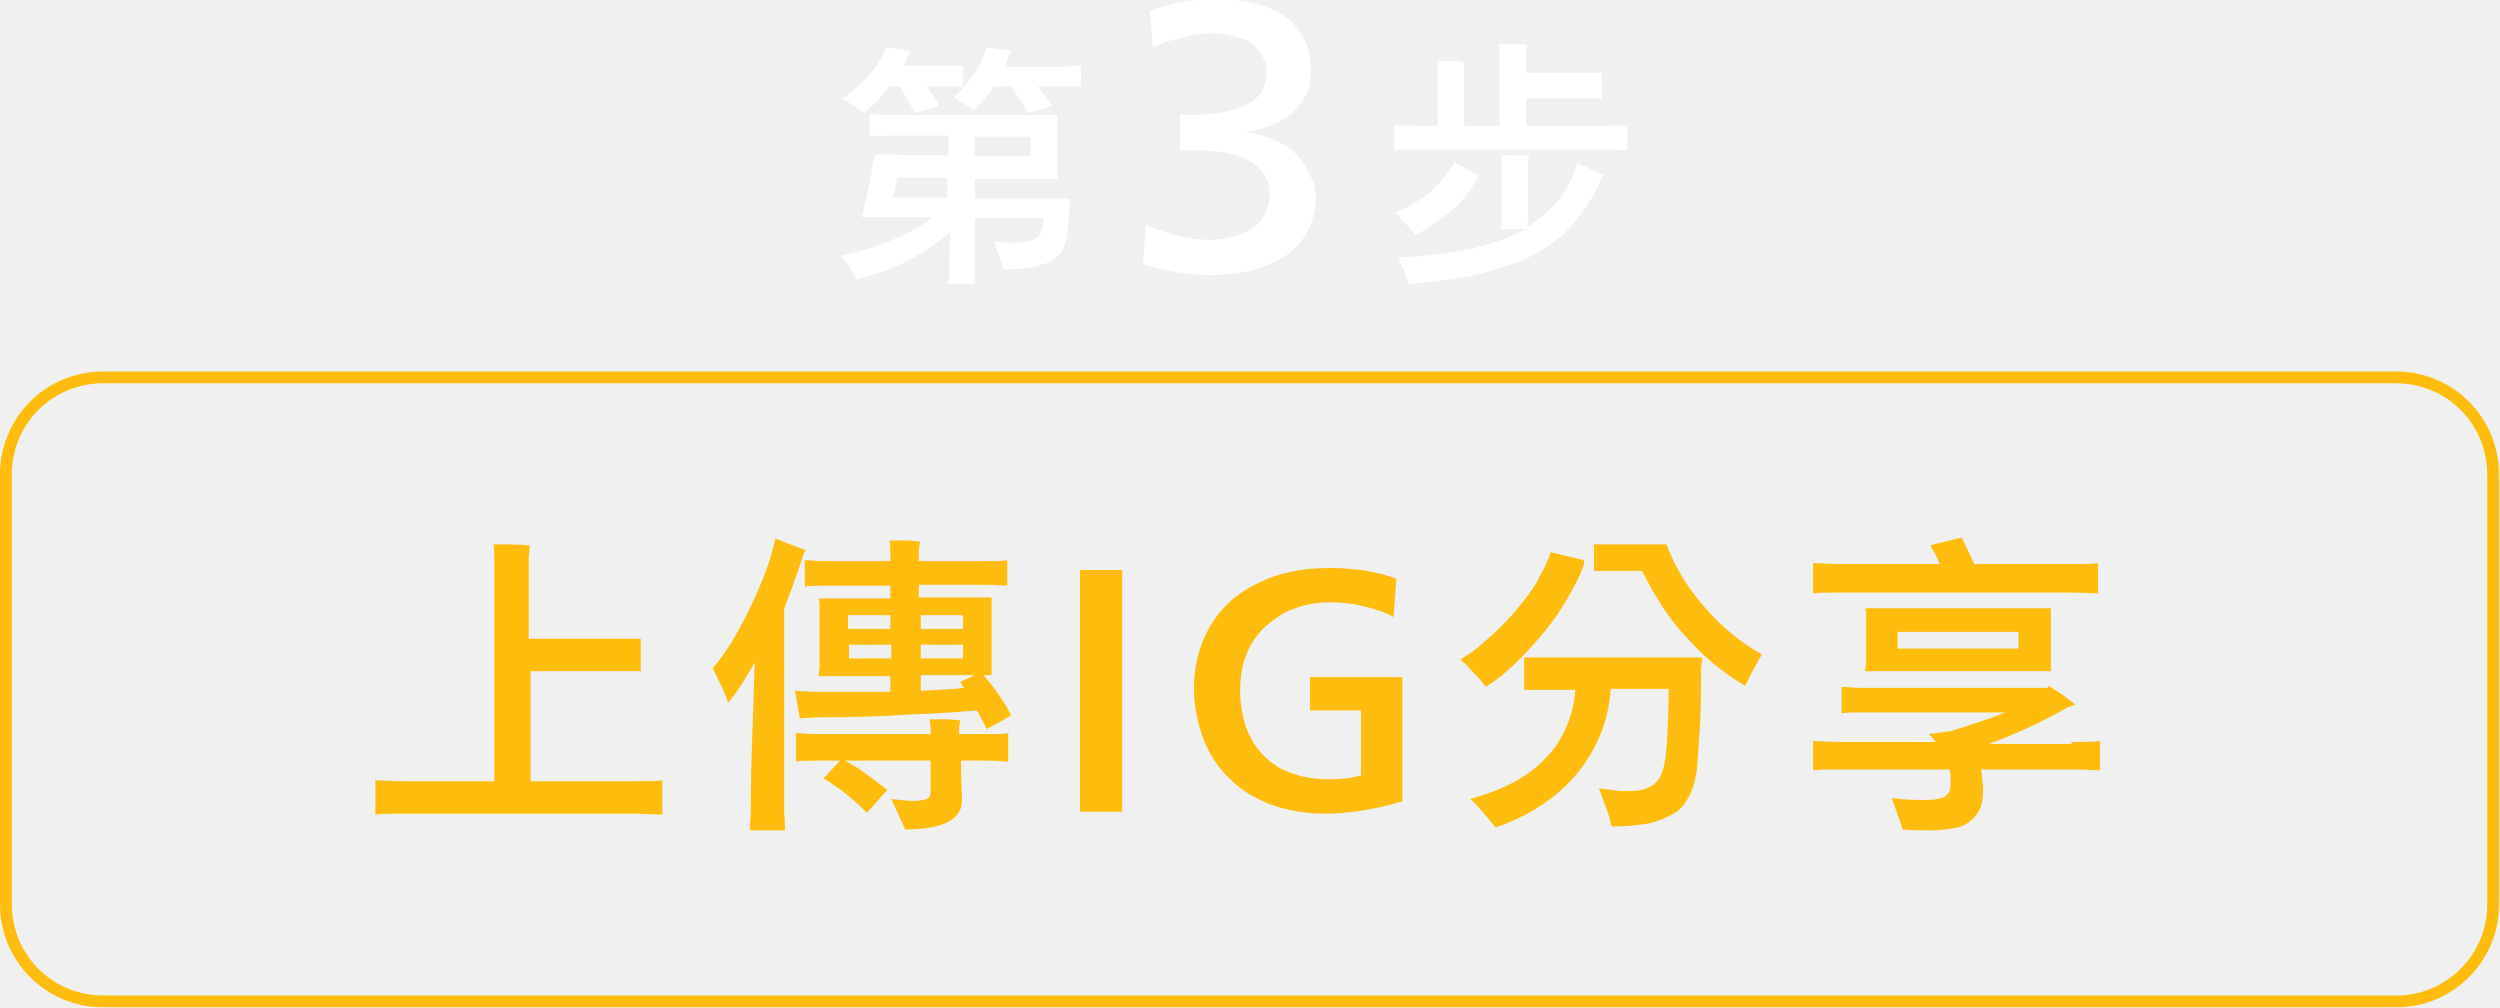
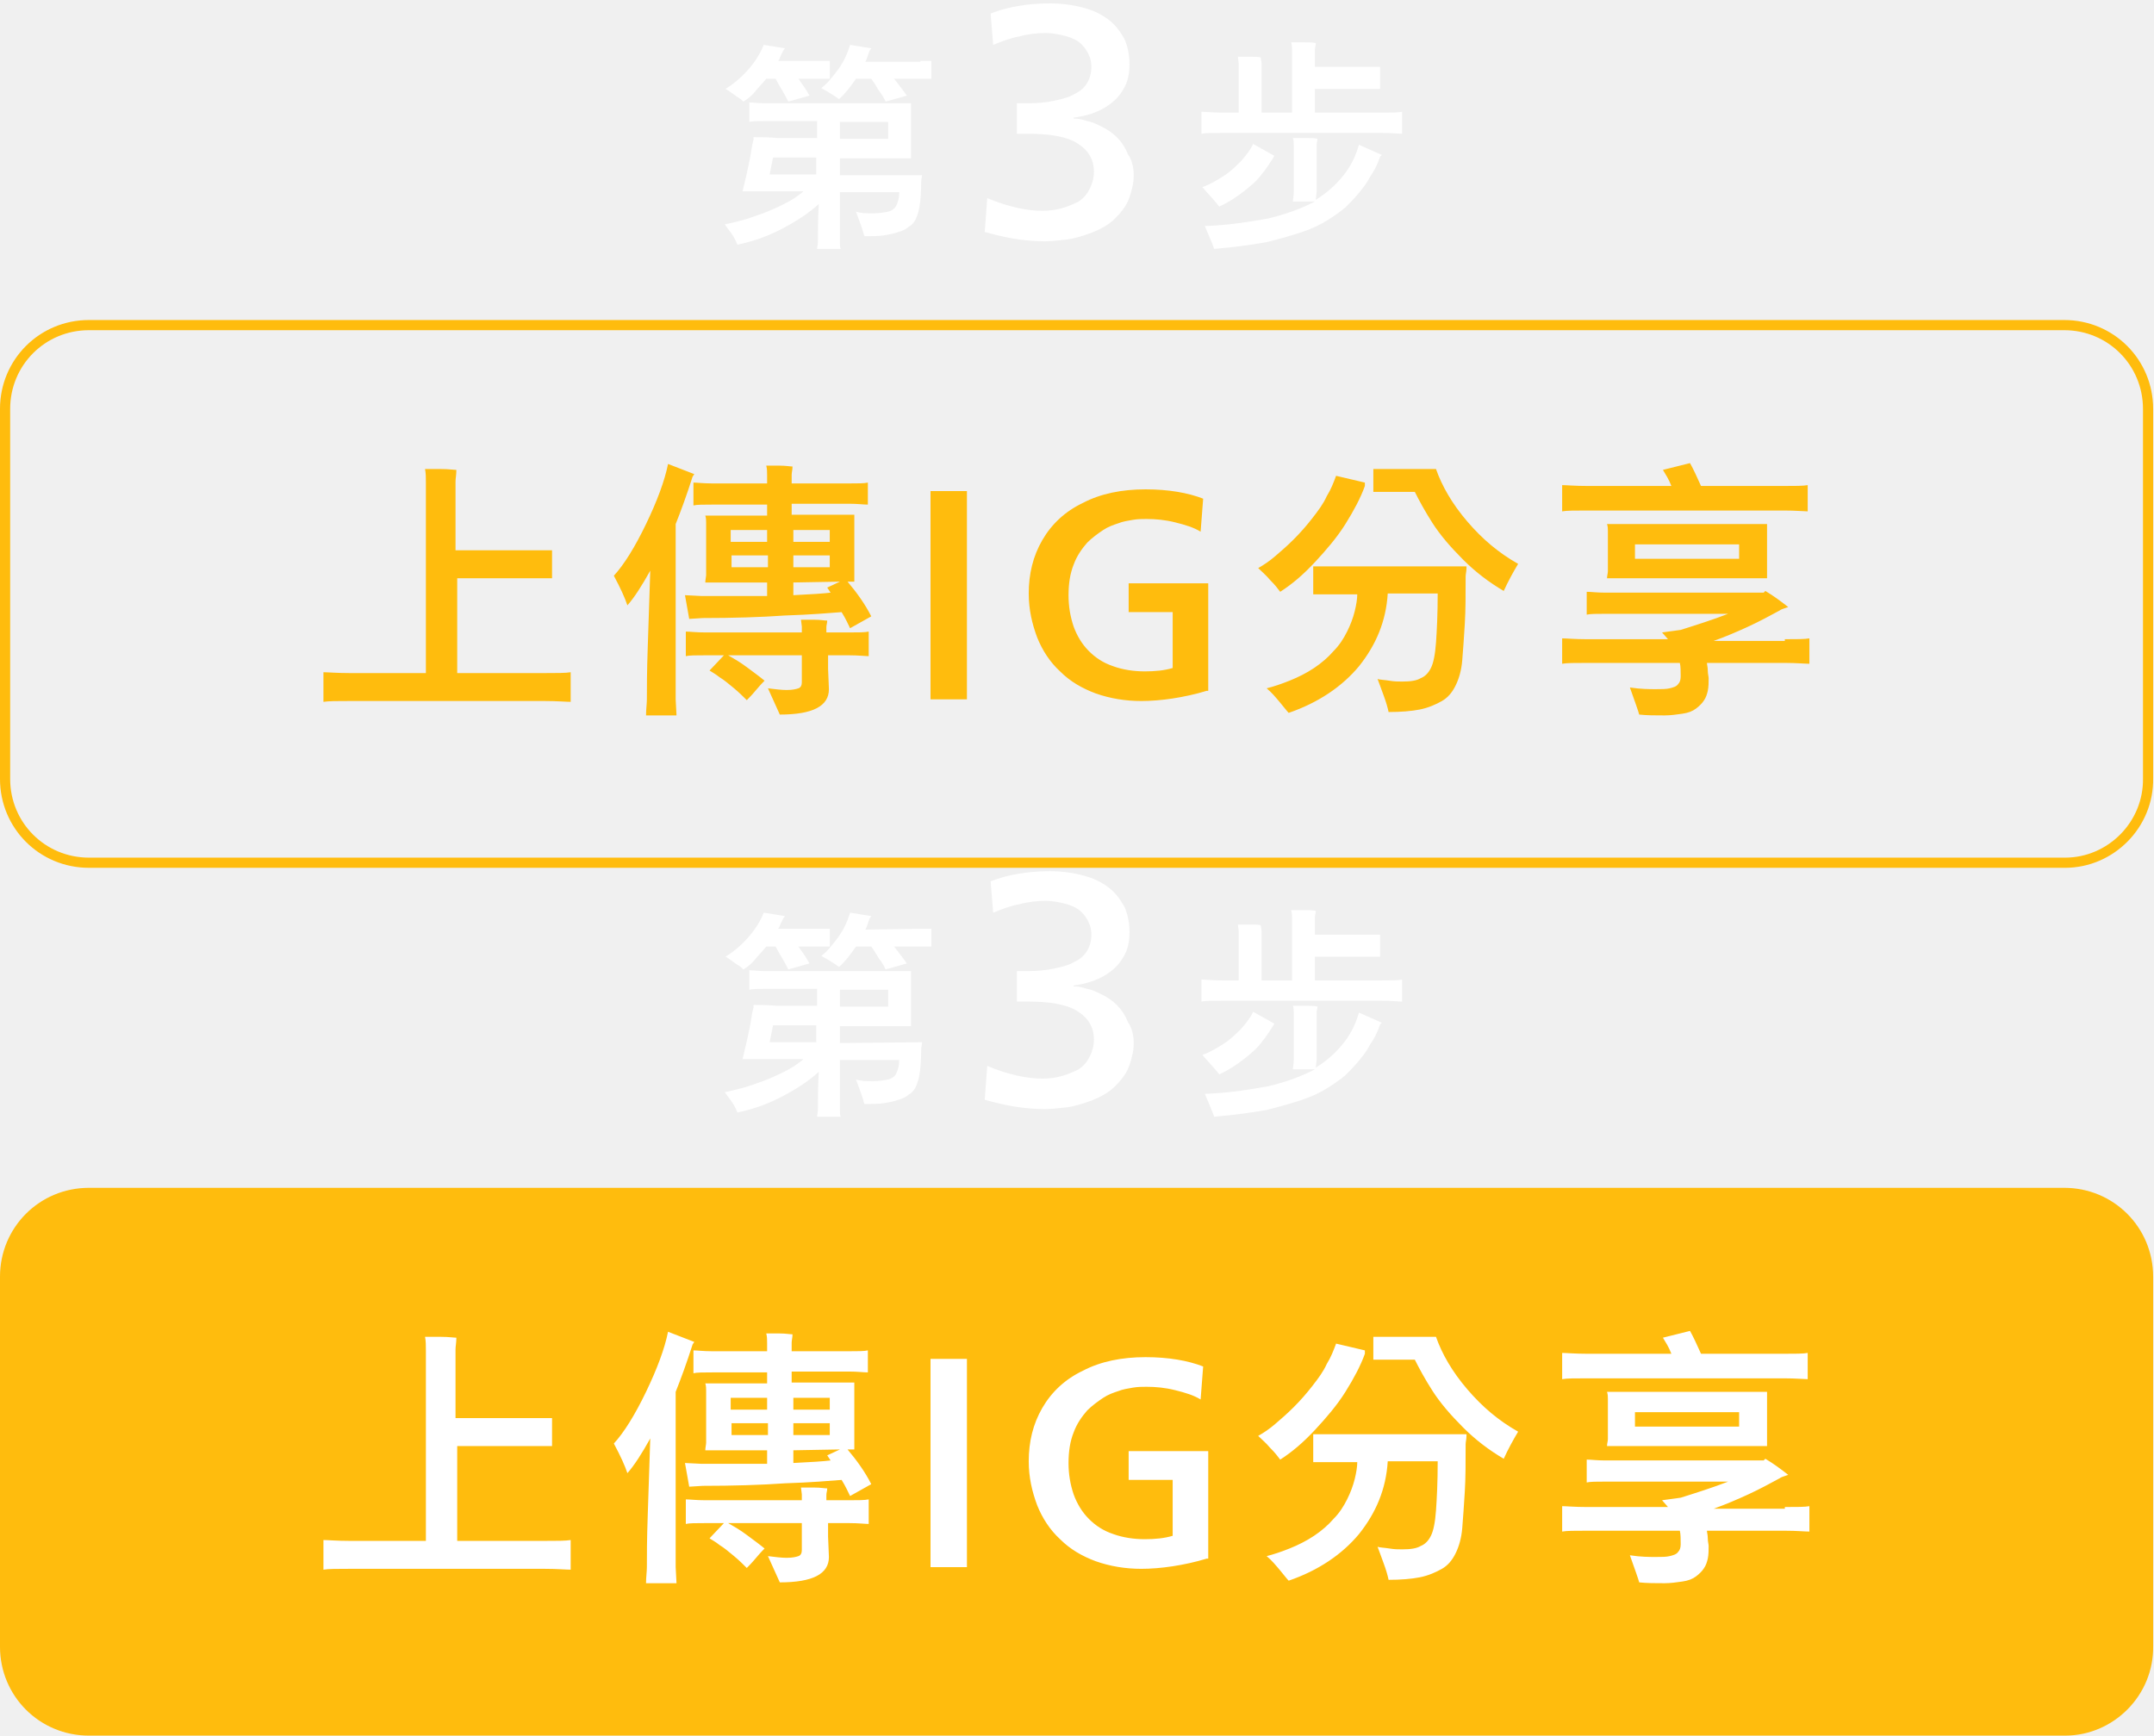
- <svg xmlns="http://www.w3.org/2000/svg" width="254.4" height="102.5" style="overflow:visible;enable-background:new 0 0 254.4 102.5" xml:space="preserve">
-   <path d="M243.9 101.9H10.5C5 101.9.6 97.5.6 92V48.3c0-5.5 4.4-9.9 9.9-9.9h233.3c5.5 0 9.9 4.4 9.9 9.9v43.6c.1 5.5-4.4 10-9.8 10z" style="fill:none;stroke:#ffbc0d;stroke-width:1.201;stroke-miterlimit:10" />
-   <path d="M64.3 79.5c1.5 0 2.5 0 3.1-.1v3.5c-.5 0-1.6-.1-3.1-.1h-23c-1.5 0-2.5 0-3.1.1v-3.5c.5 0 1.6.1 3.1.1h9V57c0-.6 0-1.1-.1-1.6h1.9c.9 0 1.5.1 1.8.1 0 .6-.1 1-.1 1.4V65h11.4v3.3H54v11.2h10.3zm15.5-17.6v20.7l.1 1.9h-3.6c0-.7.1-1.4.1-1.9 0-1.3 0-3.3.1-6.1s.2-5.8.3-9.1c-1 1.8-1.9 3.2-2.7 4.1-.3-.9-.8-2-1.6-3.5 1.2-1.3 2.5-3.4 3.8-6.1 1.3-2.7 2.2-5.1 2.6-7.1L82 56l-.2.3c-.7 2.2-1.4 4.1-2 5.6zM83 73l-1.6.1-.5-2.8 2 .1h7.7v-1.6h-7.3c0-.3.1-.7.1-.9v-6.1c0-.3 0-.6-.1-.9h7.3v-1.3h-6.5c-1 0-1.8 0-2.2.1V57c.4 0 1.2.1 2.2.1h6.5v-1c0-.4 0-.7-.1-1.1h1.6c.7 0 1.2.1 1.5.1 0 .4-.1.7-.1 1v1h6.8c1 0 1.8 0 2.2-.1v2.6c-.5 0-1.2-.1-2.2-.1h-6.8v1.3h7.4v7.9h-.8c1.1 1.3 2.1 2.7 2.8 4.1l-2.5 1.4c-.2-.4-.5-1.1-1-1.9-1.3.1-3.6.3-6.7.4-2.8.2-6.2.3-9.7.3zm14.8 1.7h2.5c1.1 0 1.8 0 2.3-.1v2.9c-.4 0-1.2-.1-2.3-.1h-2.5V79l.1 2.4c0 2-1.9 3-5.8 3l-1.4-3.1c.8.1 1.6.2 2.2.2.7 0 1.1-.1 1.4-.2s.4-.4.4-.7v-3.2H86c.7.4 1.4.8 2.2 1.4.8.6 1.5 1.1 2.1 1.6-.1.1-.5.5-1 1.1-.5.6-.9 1-1.1 1.2-.4-.4-.9-.9-1.5-1.4-.6-.5-1.2-1-1.7-1.3-.5-.4-.9-.6-1.2-.8l1.7-1.8h-2.2c-1.1 0-1.9 0-2.3.1v-2.9c.5 0 1.2.1 2.3.1h11.4V74l-.1-.8h1.6c.7 0 1.2.1 1.5.1 0 .3-.1.5-.1.8v.6zm-7.2-12.1h-4.3V64h4.3v-1.4zM86.4 67h4.3v-1.4h-4.3V67zM98 62.6h-4.3V64H98v-1.4zm0 4.4v-1.4h-4.3V67H98zm-4.3 1.8v1.5c2.1-.1 3.6-.2 4.4-.3l-.4-.6 1.5-.7h-5.5zm16.2 13.8V58h4.3v24.6h-4.3zm32.6-1c-1.3.4-2.7.7-4 .9-1.3.2-2.6.3-3.7.3-1.9 0-3.7-.3-5.4-.9-1.6-.6-3-1.4-4.2-2.6-1.2-1.1-2.1-2.5-2.7-4-.6-1.6-1-3.3-1-5.2 0-2.3.5-4.4 1.6-6.3 1.1-1.9 2.7-3.4 4.8-4.4 2.1-1.1 4.6-1.6 7.4-1.6 2.7 0 5 .4 6.8 1.1l-.3 3.9c-.8-.5-1.8-.8-3-1.1-1.2-.3-2.3-.4-3.4-.4-.5 0-1 0-1.6.1-.6.1-1.2.2-1.7.4-.6.2-1.2.4-1.8.8s-1.3.9-1.9 1.5c-.6.7-1.2 1.5-1.6 2.6-.4 1-.6 2.2-.6 3.6 0 1.3.2 2.5.6 3.7.4 1.1 1 2.1 1.8 2.9s1.7 1.4 2.9 1.8c1.1.4 2.4.6 3.7.6 1.2 0 2.3-.1 3.3-.4v-6.6h-5.2v-3.4h9.4v12.7zm18.7-24.2c-.5 1.4-1.3 2.9-2.3 4.5s-2.3 3.1-3.6 4.5c-1.4 1.5-2.7 2.6-4.1 3.5-.3-.4-.6-.8-1.2-1.4-.5-.6-1-1-1.4-1.4.7-.4 1.3-.8 2-1.4s1.4-1.2 2.2-2c.8-.8 1.5-1.6 2.2-2.5s1.3-1.7 1.7-2.6c.5-.8.8-1.6 1.1-2.4l3.4.8v.4zm12 9.7c0 .4-.1.7-.1 1 0 2.1 0 4-.1 5.6-.1 1.6-.2 3.1-.3 4.3s-.4 2.2-.8 3c-.4.8-.9 1.4-1.6 1.8s-1.6.8-2.6 1c-1 .2-2.3.3-3.7.3-.1-.5-.3-1.2-.6-2s-.5-1.4-.7-1.9c.3.1.8.1 1.4.2.6.1 1 .1 1.5.1 1 0 1.7-.1 2.2-.4.5-.2.9-.6 1.2-1.2.3-.6.5-1.6.6-3 .1-1.4.2-3.3.2-5.8h-5.9c-.2 3.3-1.4 6.1-3.4 8.6-2 2.4-4.8 4.3-8.3 5.5-.2-.2-.5-.6-1-1.2s-1-1.2-1.6-1.7c.8-.2 1.7-.5 2.7-.9 1-.4 2-.9 2.9-1.5s1.7-1.3 2.3-2c.7-.7 1.2-1.5 1.6-2.3.4-.8.7-1.6.9-2.4s.3-1.5.3-2h-5.2v-3.3h18.1zm-3.6-11.7c.7 2 1.9 4.1 3.7 6.2s3.7 3.7 6 5c-.6 1-1.2 2.1-1.7 3.2-1.7-1-3.3-2.2-4.8-3.7s-2.7-2.9-3.6-4.3c-.9-1.4-1.6-2.7-2.1-3.7h-4.9v-2.7h7.4zm41.2 20.1c1.4 0 2.4 0 2.9-.1v3c-.5 0-1.5-.1-2.9-.1h-9.2c0 .2.1.5.1.9s.1.7.1.9c0 .5 0 1-.1 1.5-.1.4-.2.8-.5 1.2-.2.3-.5.6-.9.9-.4.3-.9.5-1.6.6s-1.4.2-2.1.2c-1.1 0-2.1 0-3-.1-.1-.4-.5-1.5-1.1-3.2 1.3.2 2.3.2 3.1.2.6 0 1.2 0 1.6-.1s.8-.2 1-.5c.2-.2.3-.5.3-.9 0-.6 0-1.2-.1-1.6h-11c-1.4 0-2.4 0-2.9.1v-3c.5 0 1.5.1 2.9.1h9.6l-.7-.8 2.2-.3c1.9-.6 3.8-1.2 5.6-1.9h-14.5c-1 0-1.8 0-2.2.1v-2.7c.5 0 1.2.1 2.2.1h18.7l.2-.2c1 .6 1.8 1.2 2.7 1.9-.6.2-.9.3-1 .4-1.1.6-2.4 1.3-3.7 1.9s-2.7 1.2-4.1 1.7h8.4zm-.1-15.2h-23.2c-1.5 0-2.5 0-3 .1v-3.1c.5 0 1.5.1 3 .1h9.9c-.3-.8-.7-1.4-1-1.9l3.2-.8c.4.7.8 1.6 1.3 2.7h9.7c1.4 0 2.4 0 2.9-.1v3.1c-.4 0-1.4-.1-2.8-.1zm-2 1.6v6.4h-18.9c0-.3.1-.6.1-.8v-4.8c0-.2 0-.5-.1-.8h18.9zM193.1 66h12.3v-1.7h-12.3V66z" style="fill:#ffbc0d" />
-   <path d="M108.9 20.1c0 .3-.1.6-.1.8 0 1.4-.1 2.4-.2 3-.1.6-.3 1.2-.5 1.6-.2.3-.4.6-.8.8-.3.3-.8.5-1.2.6-.5.2-1.1.3-1.7.4-.7.1-1.4.1-2.3.1 0-.1-.1-.2-.1-.3s-.3-1-.9-2.6c.6.2 1.2.2 2 .2.7 0 1.3-.1 1.8-.2.4-.1.7-.3.9-.6.2-.4.4-.9.4-1.7h-7V28c0 .4 0 .8.1.9h-2.8c0-.2.1-.5.1-.9 0-1.1 0-2.6.1-4.4-1.2 1.1-2.6 2-4.3 2.9S89 28 87.1 28.4c-.1-.2-.2-.5-.5-1s-.6-.8-1-1.4c.6-.1 1.3-.3 2.1-.5s1.5-.5 2.4-.8c.8-.3 1.7-.7 2.5-1.1.8-.4 1.6-.9 2.3-1.5h-7.2c.1-.5.3-1.2.5-2.1.2-1 .4-1.8.5-2.5s.2-1.2.3-1.5v-.3c.8 0 1.7 0 2.8.1h4.7v-2h-6.1c-.9 0-1.5 0-1.9.1v-2.3c.4 0 1 .1 1.9.1h17.2v6.5h-8.4v2h9.7zM90.5 8.8c-.4.5-.9 1-1.3 1.5s-.9.9-1.4 1.2c-.1-.1-.4-.4-.8-.6-.4-.3-.8-.6-1.3-.9.8-.5 1.7-1.2 2.6-2.2.9-1 1.5-2 1.9-3l2.5.4-.2.3-.3.6c-.1.3-.2.5-.3.6H98v2.1h-3.7c.5.7 1 1.4 1.3 2l-2.5.7c-.2-.4-.4-.8-.7-1.3s-.6-1-.8-1.4h-1.1zm.8 9.3-.4 2h5.5v-2h-5.1zm17.4-11.4h1.3v2.1h-4.4c.6.8 1.1 1.4 1.5 2l-2.5.7c-.2-.4-.4-.8-.8-1.3-.3-.5-.6-1-.9-1.4h-1.8c-.7 1-1.3 1.8-2 2.4-.3-.2-1-.7-2.1-1.3.7-.5 1.3-1.3 2-2.2.7-1 1.1-1.9 1.4-2.9l2.5.4-.2.3c-.2.5-.3 1-.5 1.3h6.5zm-9.5 7.2v2h5.7v-2h-5.7zm34.7 6.3c0 .9-.2 1.7-.5 2.6s-.9 1.7-1.7 2.5-1.8 1.3-2.8 1.7c-1.1.4-2.1.7-3 .8s-1.8.2-2.5.2c-1.1 0-2.3-.1-3.6-.3-1.2-.2-2.4-.5-3.5-.8l.3-4c2.4 1 4.6 1.5 6.5 1.5.8 0 1.6-.1 2.3-.3s1.4-.5 2-.8c.6-.4 1-.9 1.3-1.5.3-.6.5-1.3.5-2 0-1.5-.7-2.6-2-3.4-1.3-.8-3.3-1.1-5.8-1.1h-1.3v-3.6h1.2c1.2 0 2.3-.1 3.2-.3s1.8-.4 2.4-.8c.7-.3 1.2-.8 1.5-1.3.3-.5.5-1.2.5-1.9 0-.5-.1-1-.3-1.4-.2-.5-.5-.9-.9-1.3s-1-.7-1.7-.9c-.7-.2-1.6-.4-2.5-.4s-2 .1-3.1.4c-1.1.2-2.1.6-3.1 1l-.3-3.7c1-.4 2.1-.7 3.3-.9 1.2-.2 2.4-.3 3.7-.3 1.4 0 2.8.2 3.9.5 1.2.3 2.2.8 3 1.4s1.4 1.4 1.9 2.3c.4.9.6 1.9.6 3s-.2 2.1-.7 2.9c-.5.9-1.2 1.6-2.2 2.2-1 .6-2.2 1-3.7 1.2v.1c.5 0 1 .1 1.6.3.6.1 1.2.4 1.8.7.6.3 1.2.7 1.7 1.2s1 1.2 1.3 2c.5.7.7 1.6.7 2.5zm29.3-7.4c1.2 0 2 0 2.4-.1v2.6c-.4 0-1.2-.1-2.4-.1h-18.9c-1.2 0-2 0-2.4.1v-2.6c.4 0 1.3.1 2.4.1h2V7l-.1-.8h1.4c.6 0 1.1 0 1.3.1l.1.7v5.8h3.6V5.4c0-.2 0-.5-.1-.9h1.5c.7 0 1.1 0 1.4.1 0 .3-.1.5-.1.7v2.1h7.7V10h-7.7v2.8h7.9zm-12.8 5.3c-.4.6-.8 1.3-1.4 2-.5.7-1.2 1.3-2.1 2s-1.8 1.3-2.9 1.8c-.3-.4-1-1.2-2-2.3.9-.3 1.7-.8 2.5-1.3s1.5-1.2 2.1-1.8c.6-.7 1.1-1.3 1.4-2l2.5 1.4-.1.2zm5 5c1.3-.8 2.3-1.7 3.2-2.8s1.5-2.3 1.9-3.7l2.7 1.2-.2.2c-.3.9-.7 1.7-1.2 2.4-.4.8-.9 1.4-1.4 2s-1 1.1-1.5 1.6c-.6.5-1.3 1-2.1 1.5s-1.8 1-3 1.4c-1.2.4-2.6.8-4.2 1.2-1.7.3-3.8.6-6.2.8-.2-.6-.6-1.5-1.1-2.7 2.8-.1 5.3-.5 7.5-.9 2.1-.5 4-1.2 5.5-2h-2.6c0-.3.1-.6.1-1.1v-5.6c0-.2 0-.5-.1-.8h1.5c.7 0 1.1 0 1.4.1 0 .2-.1.5-.1.7v5.6l-.1.9z" style="fill:#fff" />
+ <svg xmlns="http://www.w3.org/2000/svg" viewBox="0 0 254.4 205" style="enable-background:new 0 0 254.4 205" xml:space="preserve">
+   <style>.st2{fill:#fff}</style>
+   <g id="圖層_1">
+     <path d="M243.9 101.9H10.5C5 101.9.6 97.5.6 92V48.3c0-5.5 4.4-9.9 9.9-9.9h233.3c5.5 0 9.9 4.4 9.9 9.9v43.6c.1 5.5-4.4 10-9.8 10z" style="fill:none;stroke:#ffbc0d;stroke-width:1.201;stroke-miterlimit:10" />
+     <path d="M64.3 79.5c1.5 0 2.5 0 3.1-.1v3.5c-.5 0-1.6-.1-3.1-.1h-23c-1.5 0-2.5 0-3.1.1v-3.5c.5 0 1.6.1 3.1.1h9V57c0-.6 0-1.1-.1-1.6h1.9c.9 0 1.5.1 1.8.1 0 .6-.1 1-.1 1.4V65h11.4v3.3H54v11.2h10.3zm15.5-17.6v20.7l.1 1.9h-3.6c0-.7.1-1.4.1-1.9 0-1.3 0-3.3.1-6.1s.2-5.8.3-9.1c-1 1.8-1.9 3.2-2.7 4.1-.3-.9-.8-2-1.6-3.5 1.2-1.3 2.5-3.4 3.8-6.1 1.3-2.7 2.2-5.1 2.6-7.1L82 56l-.2.3c-.7 2.2-1.4 4.1-2 5.6zM83 73l-1.6.1-.5-2.8 2 .1h7.7v-1.6h-7.3c0-.3.1-.7.1-.9v-6.1c0-.3 0-.6-.1-.9h7.3v-1.3h-6.5c-1 0-1.8 0-2.2.1V57c.4 0 1.2.1 2.2.1h6.5v-1c0-.4 0-.7-.1-1.1h1.6c.7 0 1.2.1 1.5.1 0 .4-.1.7-.1 1v1h6.8c1 0 1.8 0 2.2-.1v2.6c-.5 0-1.2-.1-2.2-.1h-6.8v1.3h7.4v7.9h-.8c1.1 1.3 2.1 2.7 2.8 4.1l-2.5 1.4c-.2-.4-.5-1.1-1-1.9-1.3.1-3.6.3-6.7.4-2.8.2-6.2.3-9.7.3zm14.8 1.7h2.5c1.1 0 1.8 0 2.3-.1v2.9c-.4 0-1.2-.1-2.3-.1h-2.5V79l.1 2.4c0 2-1.9 3-5.8 3l-1.4-3.1c.8.1 1.6.2 2.2.2.7 0 1.1-.1 1.4-.2s.4-.4.4-.7v-3.2H86c.7.4 1.4.8 2.2 1.4.8.6 1.5 1.1 2.1 1.6-.1.1-.5.5-1 1.1s-.9 1-1.1 1.2c-.4-.4-.9-.9-1.5-1.4s-1.2-1-1.7-1.3c-.5-.4-.9-.6-1.2-.8l1.7-1.8h-2.2c-1.1 0-1.9 0-2.3.1v-2.9c.5 0 1.2.1 2.3.1h11.4V74l-.1-.8h1.6c.7 0 1.2.1 1.5.1 0 .3-.1.5-.1.8v.6h.2zm-7.2-12.1h-4.3V64h4.3v-1.4zM86.4 67h4.3v-1.4h-4.3V67zM98 62.6h-4.3V64H98v-1.4zm0 4.4v-1.4h-4.3V67H98zm-4.3 1.8v1.5c2.1-.1 3.6-.2 4.4-.3l-.4-.6 1.5-.7-5.5.1zm16.2 13.8V58h4.3v24.6h-4.3zm32.6-1c-1.3.4-2.7.7-4 .9-1.3.2-2.6.3-3.7.3-1.9 0-3.7-.3-5.4-.9-1.6-.6-3-1.4-4.2-2.6-1.2-1.1-2.1-2.5-2.7-4-.6-1.6-1-3.3-1-5.2 0-2.3.5-4.4 1.6-6.3 1.1-1.9 2.7-3.4 4.8-4.4 2.1-1.1 4.6-1.6 7.4-1.6 2.7 0 5 .4 6.8 1.1l-.3 3.9c-.8-.5-1.8-.8-3-1.1s-2.3-.4-3.4-.4c-.5 0-1 0-1.6.1s-1.2.2-1.7.4c-.6.2-1.2.4-1.8.8s-1.3.9-1.9 1.5c-.6.7-1.2 1.5-1.6 2.6-.4 1-.6 2.2-.6 3.6 0 1.3.2 2.5.6 3.7.4 1.1 1 2.1 1.8 2.9.8.8 1.7 1.4 2.9 1.8 1.1.4 2.4.6 3.7.6 1.2 0 2.3-.1 3.3-.4v-6.6h-5.2v-3.4h9.4v12.7h-.2zm18.7-24.2c-.5 1.4-1.3 2.9-2.3 4.5s-2.3 3.1-3.6 4.5c-1.4 1.5-2.7 2.6-4.1 3.5-.3-.4-.6-.8-1.2-1.4-.5-.6-1-1-1.4-1.4.7-.4 1.3-.8 2-1.4s1.4-1.2 2.2-2c.8-.8 1.5-1.6 2.2-2.5s1.3-1.7 1.7-2.6c.5-.8.8-1.6 1.1-2.4l3.4.8v.4zm12 9.7c0 .4-.1.7-.1 1 0 2.1 0 4-.1 5.6s-.2 3.1-.3 4.3-.4 2.2-.8 3c-.4.8-.9 1.4-1.6 1.8s-1.6.8-2.6 1-2.3.3-3.7.3c-.1-.5-.3-1.2-.6-2s-.5-1.4-.7-1.9c.3.1.8.1 1.4.2.6.1 1 .1 1.5.1 1 0 1.7-.1 2.2-.4.5-.2.9-.6 1.2-1.2s.5-1.6.6-3 .2-3.3.2-5.8h-5.9c-.2 3.3-1.4 6.1-3.4 8.6-2 2.4-4.8 4.3-8.3 5.5-.2-.2-.5-.6-1-1.2s-1-1.2-1.6-1.7c.8-.2 1.7-.5 2.7-.9s2-.9 2.9-1.5 1.7-1.3 2.3-2c.7-.7 1.2-1.5 1.6-2.3.4-.8.7-1.6.9-2.4s.3-1.5.3-2h-5.2v-3.3h18.1v.2zm-3.6-11.7c.7 2 1.9 4.1 3.7 6.2s3.7 3.7 6 5c-.6 1-1.2 2.1-1.7 3.2-1.7-1-3.3-2.2-4.8-3.7s-2.7-2.9-3.6-4.3c-.9-1.4-1.6-2.7-2.1-3.7h-4.9v-2.7h7.4zm41.2 20.1c1.4 0 2.4 0 2.9-.1v3c-.5 0-1.5-.1-2.9-.1h-9.2c0 .2.1.5.1.9s.1.7.1.9c0 .5 0 1-.1 1.5-.1.4-.2.8-.5 1.2-.2.3-.5.6-.9.9s-.9.5-1.6.6-1.4.2-2.1.2c-1.1 0-2.1 0-3-.1-.1-.4-.5-1.5-1.1-3.2 1.3.2 2.3.2 3.1.2.6 0 1.2 0 1.6-.1s.8-.2 1-.5c.2-.2.3-.5.3-.9 0-.6 0-1.2-.1-1.6h-11c-1.4 0-2.4 0-2.9.1v-3c.5 0 1.5.1 2.9.1h9.6l-.7-.8 2.2-.3c1.9-.6 3.8-1.2 5.6-1.9h-14.5c-1 0-1.8 0-2.2.1v-2.7c.5 0 1.2.1 2.2.1h18.7l.2-.2c1 .6 1.8 1.2 2.7 1.9-.6.2-.9.3-1 .4-1.1.6-2.4 1.3-3.7 1.9s-2.7 1.2-4.1 1.7h8.4v-.2zm-.1-15.2h-23.2c-1.5 0-2.5 0-3 .1v-3.1c.5 0 1.5.1 3 .1h9.9c-.3-.8-.7-1.4-1-1.9l3.2-.8c.4.7.8 1.6 1.3 2.7h9.7c1.4 0 2.4 0 2.9-.1v3.1c-.4 0-1.4-.1-2.8-.1zm-2 1.6v6.4h-18.9c0-.3.1-.6.1-.8v-4.8c0-.2 0-.5-.1-.8h18.9zM193.1 66h12.3v-1.7h-12.3V66z" style="fill:#ffbc0d" />
+     <path class="st2" d="M108.9 20.6c0 .3-.1.6-.1.8 0 1.4-.1 2.4-.2 3s-.3 1.2-.5 1.6c-.2.3-.4.6-.8.8-.3.3-.8.5-1.2.6-.5.2-1.1.3-1.7.4-.7.1-1.4.1-2.3.1 0-.1-.1-.2-.1-.3s-.3-1-.9-2.6c.6.2 1.2.2 2 .2.7 0 1.3-.1 1.8-.2.4-.1.7-.3.9-.6.2-.4.4-.9.4-1.7h-7v5.8c0 .4 0 .8.1.9h-2.8c0-.2.1-.5.1-.9 0-1.1 0-2.6.1-4.4-1.2 1.1-2.6 2-4.3 2.9s-3.4 1.5-5.3 1.9c-.1-.2-.2-.5-.5-1s-.6-.8-1-1.4c.6-.1 1.3-.3 2.1-.5s1.5-.5 2.4-.8c.8-.3 1.7-.7 2.5-1.1s1.6-.9 2.3-1.5h-7.2c.1-.5.3-1.2.5-2.1.2-1 .4-1.8.5-2.5s.2-1.2.3-1.5v-.3c.8 0 1.7 0 2.8.1h4.7v-2h-6.1c-.9 0-1.5 0-1.9.1v-2.3c.4 0 1 .1 1.9.1h17.2v6.5h-8.4v2h9.7v-.1zM90.5 9.3c-.4.5-.9 1-1.3 1.5s-.9.9-1.4 1.2c-.1-.1-.4-.4-.8-.6-.4-.3-.8-.6-1.3-.9.8-.5 1.7-1.2 2.6-2.2s1.5-2 1.9-3l2.5.4-.2.3-.3.6c-.1.3-.2.5-.3.6H98v2.1h-3.7c.5.7 1 1.4 1.3 2l-2.5.7c-.2-.4-.4-.8-.7-1.3s-.6-1-.8-1.4h-1.1zm.8 9.3-.4 2h5.5v-2h-5.1zm17.4-11.4h1.3v2.1h-4.4c.6.8 1.1 1.4 1.5 2l-2.5.7c-.2-.4-.4-.8-.8-1.3-.3-.5-.6-1-.9-1.4h-1.8c-.7 1-1.3 1.8-2 2.4-.3-.2-1-.7-2.1-1.3.7-.5 1.3-1.3 2-2.2.7-1 1.1-1.9 1.4-2.9l2.5.4-.2.3c-.2.5-.3 1-.5 1.3h6.5v-.1zm-9.5 7.2v2h5.7v-2h-5.7zm34.7 6.3c0 .9-.2 1.7-.5 2.6s-.9 1.7-1.7 2.5-1.8 1.3-2.8 1.7c-1.1.4-2.1.7-3 .8s-1.8.2-2.5.2c-1.1 0-2.3-.1-3.6-.3-1.2-.2-2.4-.5-3.5-.8l.3-4c2.4 1 4.6 1.5 6.5 1.5.8 0 1.6-.1 2.3-.3s1.4-.5 2-.8c.6-.4 1-.9 1.3-1.5.3-.6.5-1.3.5-2 0-1.5-.7-2.6-2-3.4s-3.3-1.1-5.8-1.1h-1.3v-3.6h1.2c1.2 0 2.3-.1 3.2-.3s1.8-.4 2.4-.8c.7-.3 1.2-.8 1.5-1.3.3-.5.5-1.2.5-1.9 0-.5-.1-1-.3-1.4-.2-.5-.5-.9-.9-1.3s-1-.7-1.7-.9-1.6-.4-2.5-.4-2 .1-3.1.4c-1.1.2-2.1.6-3.1 1l-.3-3.7c1-.4 2.1-.7 3.3-.9 1.2-.2 2.4-.3 3.7-.3 1.4 0 2.8.2 3.9.5 1.2.3 2.2.8 3 1.4s1.4 1.4 1.9 2.3c.4.9.6 1.9.6 3s-.2 2.1-.7 2.9c-.5.9-1.2 1.6-2.2 2.2-1 .6-2.2 1-3.7 1.2v.1c.5 0 1 .1 1.6.3.6.1 1.2.4 1.8.7s1.2.7 1.7 1.2 1 1.2 1.3 2c.5.7.7 1.6.7 2.5zm29.3-7.4c1.2 0 2 0 2.4-.1v2.6c-.4 0-1.2-.1-2.4-.1h-18.9c-1.2 0-2 0-2.4.1v-2.6c.4 0 1.3.1 2.4.1h2V7.5l-.1-.8h1.4c.6 0 1.1 0 1.3.1l.1.7v5.8h3.6V5.9c0-.2 0-.5-.1-.9h1.5c.7 0 1.1 0 1.4.1 0 .3-.1.5-.1.7v2.1h7.7v2.6h-7.7v2.8h7.9zm-12.8 5.3c-.4.6-.8 1.3-1.4 2-.5.7-1.2 1.3-2.1 2s-1.8 1.3-2.9 1.8c-.3-.4-1-1.2-2-2.3.9-.3 1.7-.8 2.5-1.3s1.5-1.2 2.1-1.8c.6-.7 1.1-1.3 1.4-2l2.5 1.4-.1.2zm5 5c1.3-.8 2.3-1.7 3.2-2.8s1.5-2.3 1.9-3.7l2.7 1.2-.2.2c-.3.9-.7 1.7-1.2 2.4-.4.8-.9 1.4-1.4 2s-1 1.1-1.5 1.6c-.6.5-1.3 1-2.1 1.5s-1.8 1-3 1.4-2.6.8-4.2 1.2c-1.7.3-3.8.6-6.2.8-.2-.6-.6-1.5-1.1-2.7 2.8-.1 5.3-.5 7.5-.9 2.1-.5 4-1.2 5.5-2h-2.6c0-.3.1-.6.1-1.1v-5.6c0-.2 0-.5-.1-.8h1.5c.7 0 1.1 0 1.4.1 0 .2-.1.5-.1.7v5.6l-.1.9z" />
+     <path d="M243.9 204.4H10.5c-5.5 0-9.9-4.4-9.9-9.9v-43.7c0-5.5 4.4-9.9 9.9-9.9h233.3c5.5 0 9.9 4.4 9.9 9.9v43.6c.1 5.5-4.4 10-9.8 10z" style="fill:#ffbc0d;stroke:#ffbc0d;stroke-width:1.201;stroke-miterlimit:10" />
+     <path class="st2" d="M64.3 182c1.5 0 2.5 0 3.1-.1v3.5c-.5 0-1.6-.1-3.1-.1h-23c-1.5 0-2.5 0-3.1.1v-3.5c.5 0 1.6.1 3.1.1h9v-22.5c0-.6 0-1.1-.1-1.6h1.9c.9 0 1.5.1 1.8.1 0 .6-.1 1-.1 1.4v8.1h11.4v3.3H54V182h10.3zm15.5-17.6v20.7l.1 1.9h-3.6c0-.7.1-1.4.1-1.9 0-1.3 0-3.3.1-6.1s.2-5.8.3-9.1c-1 1.8-1.9 3.2-2.7 4.1-.3-.9-.8-2-1.6-3.5 1.2-1.3 2.5-3.4 3.8-6.1s2.2-5.1 2.6-7.1l3.1 1.2-.2.3c-.7 2.2-1.4 4.1-2 5.6zm3.2 11.1-1.6.1-.5-2.8 2 .1h7.7v-1.6h-7.3c0-.3.1-.7.1-.9v-6.1c0-.3 0-.6-.1-.9h7.3v-1.3h-6.5c-1 0-1.8 0-2.2.1v-2.7c.4 0 1.2.1 2.2.1h6.5v-1c0-.4 0-.7-.1-1.1h1.6c.7 0 1.2.1 1.5.1 0 .4-.1.7-.1 1v1h6.8c1 0 1.8 0 2.2-.1v2.6c-.5 0-1.2-.1-2.2-.1h-6.8v1.3h7.4v7.9h-.8c1.1 1.3 2.1 2.7 2.8 4.1l-2.5 1.4c-.2-.4-.5-1.1-1-1.9-1.3.1-3.6.3-6.7.4-2.8.2-6.2.3-9.7.3zm14.8 1.7h2.5c1.1 0 1.8 0 2.3-.1v2.9c-.4 0-1.2-.1-2.3-.1h-2.5v1.6l.1 2.4c0 2-1.9 3-5.8 3l-1.4-3.1c.8.1 1.6.2 2.2.2.7 0 1.1-.1 1.4-.2.3-.1.4-.4.4-.7v-3.2H86c.7.4 1.4.8 2.2 1.4.8.6 1.5 1.1 2.1 1.6-.1.1-.5.5-1 1.1-.5.6-.9 1-1.1 1.2-.4-.4-.9-.9-1.5-1.4s-1.2-1-1.7-1.3c-.5-.4-.9-.6-1.2-.8l1.7-1.8h-2.2c-1.1 0-1.9 0-2.3.1v-2.9c.5 0 1.2.1 2.3.1h11.4v-.7l-.1-.8h1.6c.7 0 1.2.1 1.5.1 0 .3-.1.5-.1.8v.6h.2zm-7.2-12.1h-4.3v1.4h4.3v-1.4zm-4.2 4.4h4.3v-1.4h-4.3v1.4zm11.6-4.4h-4.3v1.4H98v-1.4zm0 4.4v-1.4h-4.3v1.4H98zm-4.3 1.8v1.5c2.1-.1 3.6-.2 4.4-.3l-.4-.6 1.5-.7-5.5.1zm16.2 13.8v-24.6h4.3v24.6h-4.3zm32.6-1c-1.3.4-2.7.7-4 .9-1.3.2-2.6.3-3.7.3-1.9 0-3.7-.3-5.4-.9-1.6-.6-3-1.4-4.2-2.6-1.2-1.1-2.1-2.5-2.7-4-.6-1.6-1-3.3-1-5.2 0-2.3.5-4.4 1.6-6.3 1.1-1.9 2.7-3.4 4.8-4.4 2.1-1.1 4.6-1.6 7.4-1.6 2.7 0 5 .4 6.8 1.1l-.3 3.9c-.8-.5-1.8-.8-3-1.1-1.2-.3-2.3-.4-3.4-.4-.5 0-1 0-1.6.1-.6.1-1.2.2-1.7.4-.6.2-1.2.4-1.8.8-.6.4-1.3.9-1.9 1.5-.6.7-1.2 1.5-1.6 2.6-.4 1-.6 2.2-.6 3.6 0 1.3.2 2.5.6 3.7.4 1.1 1 2.1 1.8 2.9.8.8 1.7 1.4 2.9 1.8 1.1.4 2.4.6 3.7.6 1.2 0 2.3-.1 3.3-.4v-6.6h-5.2v-3.4h9.4v12.7h-.2zm18.7-24.2c-.5 1.4-1.3 2.9-2.3 4.5-1 1.6-2.3 3.1-3.6 4.5-1.4 1.5-2.7 2.6-4.1 3.5-.3-.4-.6-.8-1.2-1.4-.5-.6-1-1-1.4-1.4.7-.4 1.3-.8 2-1.4.7-.6 1.4-1.2 2.2-2s1.5-1.6 2.2-2.5c.7-.9 1.3-1.7 1.7-2.6.5-.8.8-1.6 1.1-2.4l3.4.8v.4zm12 9.7c0 .4-.1.7-.1 1 0 2.1 0 4-.1 5.6-.1 1.6-.2 3.1-.3 4.3-.1 1.2-.4 2.2-.8 3-.4.8-.9 1.4-1.6 1.8-.7.4-1.6.8-2.6 1s-2.3.3-3.7.3c-.1-.5-.3-1.2-.6-2s-.5-1.4-.7-1.9c.3.1.8.1 1.4.2.6.1 1 .1 1.5.1 1 0 1.7-.1 2.2-.4.5-.2.9-.6 1.2-1.2.3-.6.5-1.6.6-3 .1-1.4.2-3.3.2-5.8h-5.9c-.2 3.3-1.4 6.1-3.4 8.6-2 2.4-4.8 4.3-8.3 5.5-.2-.2-.5-.6-1-1.2s-1-1.2-1.6-1.7c.8-.2 1.7-.5 2.7-.9 1-.4 2-.9 2.9-1.5.9-.6 1.7-1.3 2.3-2 .7-.7 1.2-1.5 1.6-2.3.4-.8.7-1.6.9-2.4s.3-1.5.3-2h-5.2v-3.3h18.1v.2zm-3.6-11.7c.7 2 1.9 4.1 3.7 6.2s3.7 3.7 6 5c-.6 1-1.2 2.1-1.7 3.2-1.7-1-3.3-2.2-4.8-3.7s-2.7-2.9-3.6-4.3c-.9-1.4-1.6-2.7-2.1-3.7h-4.9v-2.7h7.4zm41.2 20.1c1.4 0 2.4 0 2.9-.1v3c-.5 0-1.5-.1-2.9-.1h-9.2c0 .2.1.5.1.9s.1.7.1.9c0 .5 0 1-.1 1.5-.1.4-.2.8-.5 1.2-.2.3-.5.6-.9.9s-.9.5-1.6.6c-.7.1-1.4.2-2.1.2-1.1 0-2.1 0-3-.1-.1-.4-.5-1.5-1.1-3.2 1.3.2 2.3.2 3.1.2.6 0 1.2 0 1.6-.1.4-.1.8-.2 1-.5.2-.2.3-.5.3-.9 0-.6 0-1.2-.1-1.6h-11c-1.4 0-2.4 0-2.9.1v-3c.5 0 1.5.1 2.9.1h9.6l-.7-.8 2.2-.3c1.9-.6 3.8-1.2 5.6-1.9h-14.5c-1 0-1.8 0-2.2.1v-2.7c.5 0 1.2.1 2.2.1h18.7l.2-.2c1 .6 1.8 1.2 2.7 1.9-.6.2-.9.3-1 .4-1.1.6-2.4 1.3-3.7 1.9-1.3.6-2.7 1.2-4.1 1.7h8.4v-.2zm-.1-15.2h-23.2c-1.5 0-2.5 0-3 .1v-3.1c.5 0 1.5.1 3 .1h9.9c-.3-.8-.7-1.4-1-1.9l3.2-.8c.4.7.8 1.6 1.3 2.7h9.7c1.4 0 2.4 0 2.9-.1v3.1c-.4 0-1.4-.1-2.8-.1zm-2 1.6v6.4h-18.9c0-.3.1-.6.1-.8v-4.8c0-.2 0-.5-.1-.8h18.9zm-15.6 4.1h12.3v-1.7h-12.3v1.7zm-84.2-45.4c0 .3-.1.6-.1.8 0 1.4-.1 2.4-.2 3s-.3 1.2-.5 1.6c-.2.3-.4.6-.8.8-.3.3-.8.5-1.2.6-.5.2-1.1.3-1.7.4-.7.1-1.4.1-2.3.1 0-.1-.1-.2-.1-.3 0-.1-.3-1-.9-2.6.6.2 1.2.2 2 .2.7 0 1.3-.1 1.8-.2.4-.1.7-.3.9-.6.2-.4.4-.9.4-1.7h-7v5.8c0 .4 0 .8.1.9h-2.8c0-.2.1-.5.1-.9 0-1.1 0-2.6.1-4.4-1.2 1.1-2.6 2-4.3 2.9-1.7.9-3.4 1.5-5.3 1.9-.1-.2-.2-.5-.5-1s-.6-.8-1-1.4c.6-.1 1.3-.3 2.1-.5s1.5-.5 2.4-.8c.8-.3 1.7-.7 2.5-1.1.8-.4 1.6-.9 2.3-1.5h-7.2c.1-.5.3-1.2.5-2.1.2-1 .4-1.8.5-2.5.1-.7.2-1.2.3-1.5v-.3c.8 0 1.7 0 2.8.1h4.7v-2h-6.1c-.9 0-1.5 0-1.9.1v-2.3c.4 0 1 .1 1.9.1h17.2v6.5h-8.4v2l9.7-.1zm-18.4-11.3c-.4.5-.9 1-1.3 1.5s-.9.9-1.4 1.2c-.1-.1-.4-.4-.8-.6-.4-.3-.8-.6-1.3-.9.8-.5 1.7-1.2 2.6-2.2s1.5-2 1.9-3l2.5.4-.2.3-.3.6c-.1.3-.2.5-.3.6H98v2.1h-3.7c.5.7 1 1.4 1.3 2l-2.5.7c-.2-.4-.4-.8-.7-1.3s-.6-1-.8-1.4h-1.1zm.8 9.3-.4 2h5.5v-2h-5.1zm17.4-11.4h1.3v2.1h-4.4c.6.8 1.1 1.4 1.5 2l-2.5.7c-.2-.4-.4-.8-.8-1.3-.3-.5-.6-1-.9-1.4h-1.8c-.7 1-1.3 1.8-2 2.4-.3-.2-1-.7-2.1-1.3.7-.5 1.3-1.3 2-2.2.7-1 1.1-1.9 1.4-2.9l2.5.4-.2.3c-.2.5-.3 1-.5 1.3l6.5-.1zm-9.5 7.2v2h5.7v-2h-5.7zm34.7 6.3c0 .9-.2 1.7-.5 2.6s-.9 1.7-1.7 2.5c-.8.8-1.8 1.3-2.8 1.7-1.1.4-2.1.7-3 .8-.9.1-1.8.2-2.5.2-1.1 0-2.3-.1-3.6-.3-1.2-.2-2.4-.5-3.5-.8l.3-4c2.4 1 4.6 1.5 6.5 1.5.8 0 1.6-.1 2.3-.3s1.4-.5 2-.8c.6-.4 1-.9 1.3-1.5.3-.6.5-1.3.5-2 0-1.5-.7-2.6-2-3.4-1.3-.8-3.3-1.1-5.8-1.1h-1.3v-3.6h1.2c1.2 0 2.3-.1 3.2-.3.9-.2 1.8-.4 2.4-.8.7-.3 1.2-.8 1.5-1.3.3-.5.5-1.2.5-1.9 0-.5-.1-1-.3-1.4-.2-.5-.5-.9-.9-1.3s-1-.7-1.7-.9c-.7-.2-1.6-.4-2.5-.4s-2 .1-3.1.4c-1.1.2-2.1.6-3.1 1l-.3-3.7c1-.4 2.1-.7 3.3-.9 1.2-.2 2.4-.3 3.7-.3 1.4 0 2.8.2 3.9.5 1.2.3 2.2.8 3 1.4.8.6 1.4 1.4 1.9 2.3.4.9.6 1.9.6 3s-.2 2.1-.7 2.9c-.5.9-1.2 1.6-2.2 2.2s-2.2 1-3.7 1.2v.1c.5 0 1 .1 1.6.3.6.1 1.2.4 1.8.7.6.3 1.2.7 1.7 1.2s1 1.2 1.3 2c.5.7.7 1.6.7 2.5zm29.3-7.4c1.2 0 2 0 2.4-.1v2.6c-.4 0-1.2-.1-2.4-.1h-18.9c-1.2 0-2 0-2.4.1v-2.6c.4 0 1.3.1 2.4.1h2V110l-.1-.8h1.4c.6 0 1.1 0 1.3.1l.1.7v5.8h3.6v-7.4c0-.2 0-.5-.1-.9h1.5c.7 0 1.1 0 1.4.1 0 .3-.1.5-.1.7v2.1h7.7v2.6h-7.7v2.8h7.9zm-12.8 5.3c-.4.6-.8 1.3-1.4 2-.5.7-1.2 1.3-2.1 2-.9.7-1.8 1.3-2.9 1.8-.3-.4-1-1.2-2-2.3.9-.3 1.7-.8 2.5-1.3s1.5-1.2 2.1-1.8c.6-.7 1.1-1.3 1.4-2l2.5 1.4-.1.2zm5 5c1.3-.8 2.3-1.7 3.2-2.8s1.5-2.3 1.9-3.7l2.7 1.2-.2.2c-.3.9-.7 1.7-1.2 2.4-.4.8-.9 1.4-1.4 2-.5.6-1 1.1-1.5 1.6-.6.5-1.3 1-2.1 1.5s-1.8 1-3 1.4c-1.2.4-2.6.8-4.2 1.2-1.7.3-3.8.6-6.2.8-.2-.6-.6-1.5-1.1-2.7 2.8-.1 5.3-.5 7.5-.9 2.1-.5 4-1.2 5.5-2h-2.6c0-.3.1-.6.1-1.1v-5.6c0-.2 0-.5-.1-.8h1.5c.7 0 1.1 0 1.4.1 0 .2-.1.5-.1.7v5.6l-.1.9z" />
+   </g>
</svg>
